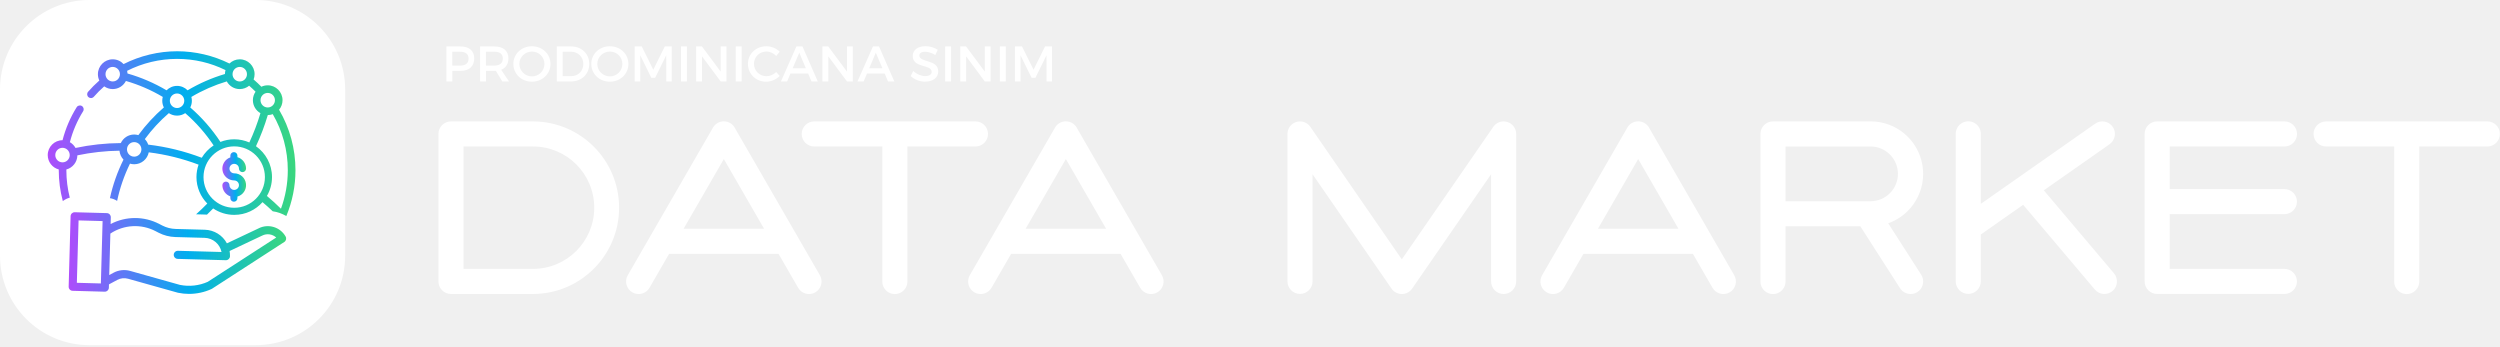
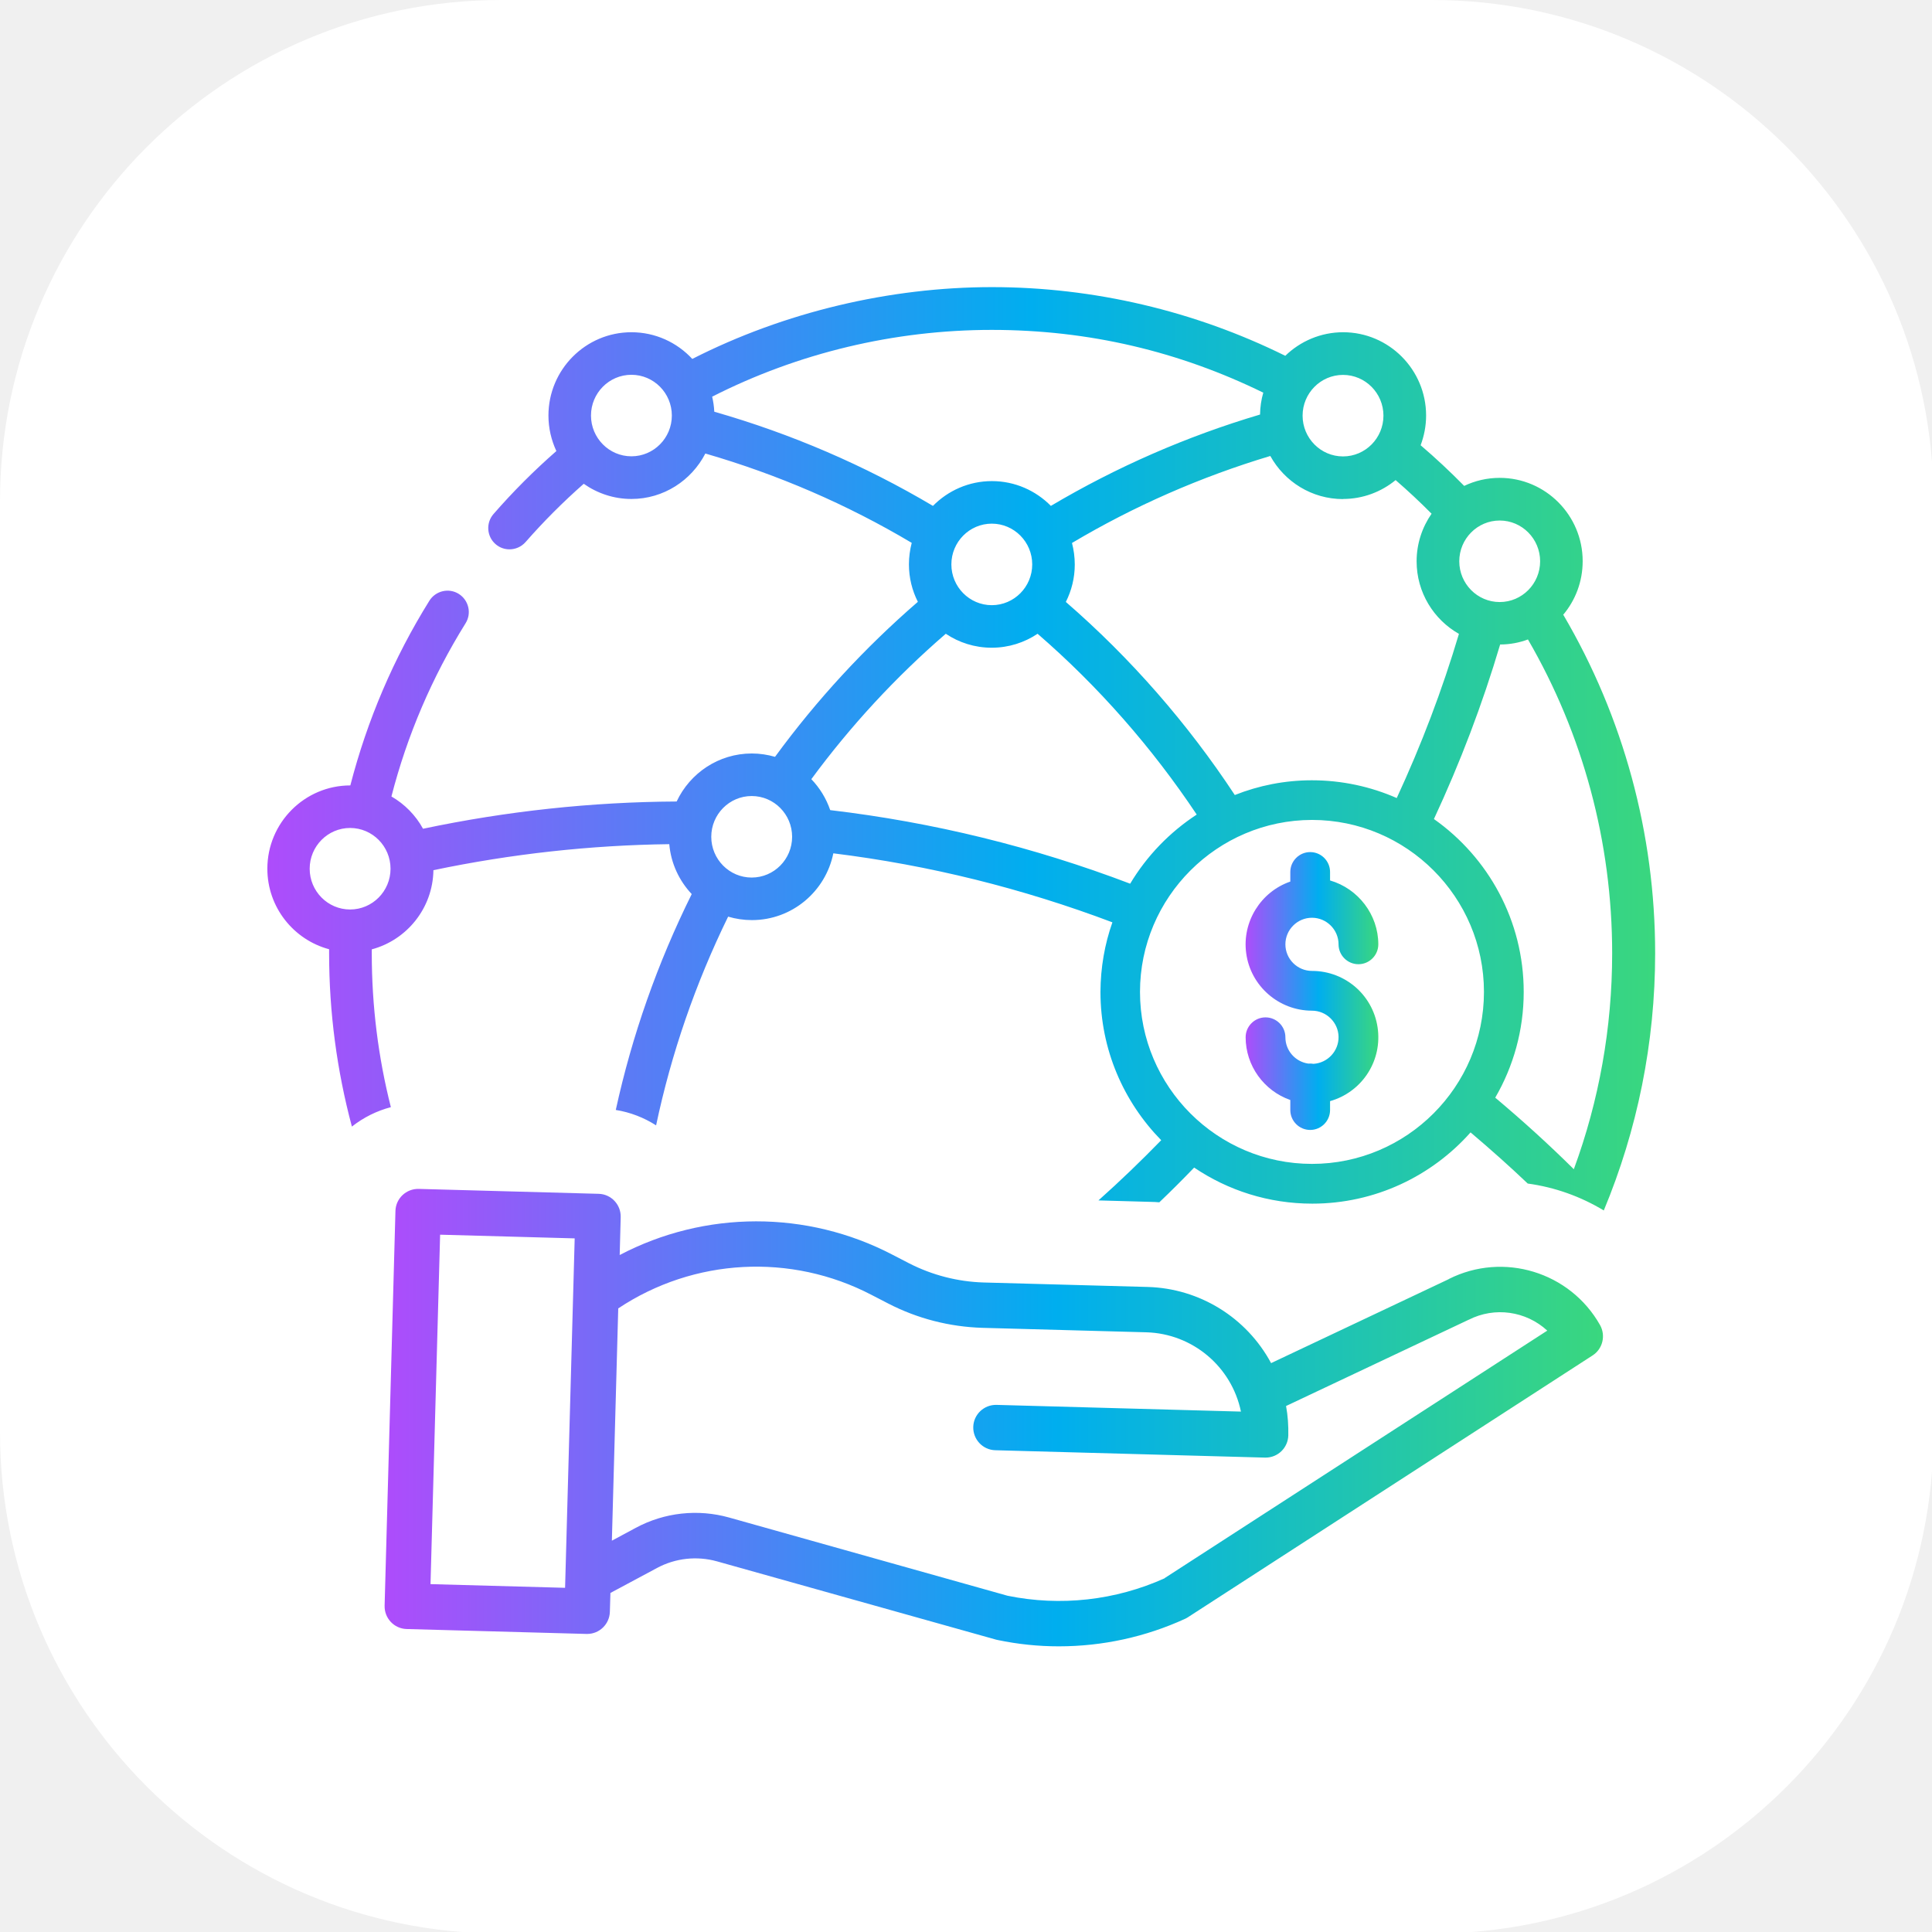
- <svg xmlns="http://www.w3.org/2000/svg" width="1254" height="174" viewBox="0 0 1254 174" fill="none">
-   <g clip-path="url(#clip0_145_2)">
-     <path d="M310.54 104.18C310.54 128.04 291.23 147.4 267.38 147.46H226.21C224.54 147.46 222.94 146.8 221.76 145.62C220.58 144.44 219.92 142.84 219.92 141.17V67.19C219.92 65.52 220.58 63.92 221.76 62.74C222.94 61.56 224.54 60.9 226.21 60.9H267.38C291.24 60.97 310.54 80.33 310.54 104.18ZM298.07 104.18C298.07 87.23 284.33 73.48 267.37 73.48H232.5V134.87H267.37C284.32 134.87 298.07 121.13 298.07 104.17V104.18Z" fill="white" />
-     <path d="M408.95 146.65C405.94 148.39 402.09 147.36 400.35 144.35L390.52 127.33H335.62L325.79 144.35C324.05 147.36 320.2 148.39 317.19 146.65C314.18 144.91 313.15 141.06 314.89 138.05L357.36 64.49C358.4 62.28 360.63 60.86 363.07 60.86C365.51 60.86 367.74 62.27 368.78 64.49L411.25 138.05C412.99 141.06 411.96 144.91 408.95 146.65ZM383.26 114.73L363.08 79.78L342.9 114.73H383.26Z" fill="white" />
-     <path d="M489.3 60.9C492.78 60.9 495.59 63.72 495.59 67.19C495.59 70.66 492.77 73.48 489.3 73.48H455.15V141.16C455.17 143.42 453.97 145.51 452.02 146.65C450.07 147.79 447.65 147.78 445.7 146.65C443.75 145.52 442.55 143.42 442.57 141.16V73.48H408.42C404.94 73.48 402.13 70.66 402.13 67.19C402.13 63.72 404.95 60.9 408.42 60.9H489.31H489.3Z" fill="white" />
-     <path d="M580.51 146.65C577.5 148.39 573.65 147.36 571.91 144.35L562.08 127.33H507.18L497.35 144.35C495.61 147.36 491.76 148.39 488.75 146.65C485.74 144.91 484.71 141.06 486.45 138.05L528.92 64.49C529.96 62.28 532.19 60.86 534.63 60.86C537.07 60.86 539.3 62.27 540.34 64.49L582.81 138.05C584.55 141.06 583.52 144.91 580.51 146.65ZM554.82 114.73L534.64 79.78L514.46 114.73H554.82Z" fill="white" />
-     <path d="M650.81 61.03C653.08 60.56 655.42 61.38 656.91 63.16C657.06 63.34 657.2 63.52 657.32 63.71L703.15 130.1L748.98 63.71C749.11 63.52 749.25 63.33 749.39 63.16C751.04 61.19 753.72 60.42 756.17 61.21C758.61 62.01 760.33 64.21 760.5 66.78C760.51 66.95 760.52 67.12 760.51 67.29V141.18C760.51 144.66 757.69 147.47 754.22 147.47C750.75 147.47 747.93 144.65 747.93 141.18V87.4L708.41 144.64C707.24 146.41 705.27 147.48 703.15 147.48C701.03 147.48 699.05 146.41 697.89 144.64L658.37 87.4V141.18C658.35 144.64 655.53 147.43 652.08 147.43C648.63 147.43 645.81 144.64 645.79 141.18V67.29C645.79 67.12 645.79 66.95 645.8 66.78C645.99 63.96 648.04 61.61 650.81 61.03Z" fill="white" />
-     <path d="M867.59 146.65C864.58 148.39 860.73 147.36 858.99 144.35L849.16 127.33H794.26L784.43 144.35C782.69 147.36 778.84 148.39 775.83 146.65C772.82 144.91 771.79 141.06 773.53 138.05L816 64.49C817.04 62.28 819.27 60.86 821.71 60.86C824.15 60.86 826.38 62.27 827.42 64.49L869.89 138.05C871.63 141.06 870.6 144.91 867.59 146.65ZM841.9 114.73L821.72 79.78L801.54 114.73H841.9Z" fill="white" />
-     <path d="M963.65 137.77C964.87 139.66 964.99 142.06 963.96 144.07C962.93 146.07 960.9 147.37 958.65 147.47C956.4 147.57 954.27 146.46 953.05 144.56L933.14 113.51H895.62V141.16C895.64 143.42 894.44 145.51 892.49 146.65C890.54 147.78 888.12 147.78 886.17 146.65C884.22 145.52 883.02 143.42 883.04 141.16V67.18C883.04 63.7 885.86 60.89 889.33 60.89H938.34C951.15 60.89 962.1 70.12 964.27 82.74C966.44 95.36 959.21 107.72 947.13 112L963.65 137.76V137.77ZM938.34 100.93C945.89 100.89 952 94.76 952 87.21C952 79.66 945.9 73.52 938.34 73.49H895.62V100.94H938.34V100.93Z" fill="white" />
-     <path d="M1059.71 63.58C1060.67 64.95 1061.04 66.64 1060.75 68.28C1060.46 69.92 1059.53 71.39 1058.16 72.34L1025.17 95.46L1060.38 137.1C1062.62 139.75 1062.29 143.73 1059.64 145.97C1056.99 148.21 1053.01 147.88 1050.77 145.23L1014.82 102.72L993.57 117.62V141.17C993.54 144.63 990.73 147.42 987.28 147.42C983.83 147.42 981.01 144.63 980.99 141.17V67.19C980.97 64.93 982.17 62.84 984.12 61.7C986.07 60.57 988.49 60.57 990.44 61.7C992.39 62.83 993.59 64.93 993.57 67.19V102.25L1050.94 62.04C1053.79 60.04 1057.71 60.73 1059.71 63.58Z" fill="white" />
-     <path d="M1082.03 60.9H1145.9C1149.38 60.9 1152.19 63.72 1152.19 67.19C1152.19 70.66 1149.37 73.48 1145.9 73.48H1088.33V94.84H1145.9C1149.36 94.87 1152.15 97.68 1152.15 101.13C1152.15 104.58 1149.36 107.4 1145.9 107.42H1088.33V134.87H1145.9C1149.36 134.9 1152.15 137.71 1152.15 141.16C1152.15 144.61 1149.36 147.43 1145.9 147.45H1082.03C1080.36 147.45 1078.76 146.79 1077.58 145.61C1076.4 144.43 1075.74 142.83 1075.74 141.16V67.18C1075.74 63.7 1078.56 60.89 1082.03 60.89V60.9Z" fill="white" />
-     <path d="M1247.65 60.9C1251.13 60.9 1253.94 63.72 1253.94 67.19C1253.94 70.66 1251.12 73.48 1247.65 73.48H1213.5V141.16C1213.52 143.42 1212.32 145.51 1210.37 146.65C1208.42 147.79 1206 147.78 1204.05 146.65C1202.1 145.52 1200.9 143.42 1200.92 141.16V73.48H1166.77C1163.29 73.48 1160.48 70.66 1160.48 67.19C1160.48 63.72 1163.3 60.9 1166.77 60.9H1247.66H1247.65Z" fill="white" />
+ <svg xmlns="http://www.w3.org/2000/svg" width="173" height="173" viewBox="0 0 173 173" fill="none">
+   <g clip-path="url(#clip0_310_2)">
    <path d="M128.23 0H44.91C20.107 0 0 20.107 0 44.91V128.23C0 153.033 20.107 173.14 44.91 173.14H128.23C153.033 173.14 173.14 153.033 173.14 128.23V44.91C173.14 20.107 153.033 0 128.23 0Z" fill="white" />
-     <path d="M129.73 114.54L113.82 122.06C111.62 117.97 107.41 115.37 102.77 115.24L88.08 114.84C85.75 114.77 83.47 114.18 81.4 113.12L79.91 112.35C72.26 108.36 63.13 108.37 55.49 112.38L55.58 108.99C55.61 107.87 54.73 106.93 53.61 106.9L37.5 106.46C36.38 106.43 35.44 107.31 35.41 108.43L34.44 143.78C34.41 144.9 35.29 145.84 36.41 145.87L52.52 146.31H52.58C53.68 146.31 54.58 145.43 54.61 144.33L54.66 142.64L58.84 140.4C60.48 139.52 62.4 139.31 64.2 139.81L89.19 146.82C89.19 146.82 89.28 146.84 89.32 146.85C91.13 147.23 92.97 147.42 94.81 147.42C98.72 147.42 102.58 146.58 106.13 144.95C106.22 144.91 106.3 144.86 106.38 144.81L142.61 121.37C143.51 120.79 143.8 119.6 143.28 118.66C140.59 113.89 134.62 112.07 129.73 114.53V114.54ZM50.6 142.18L38.55 141.85L39.41 110.56L51.46 110.89L50.6 142.18ZM104.3 141.32C99.89 143.31 94.96 143.86 90.22 142.89L65.3 135.89C62.49 135.1 59.49 135.43 56.93 136.81L54.79 137.96L55.36 117.16C62.14 112.65 70.83 112.19 78.04 115.95L79.53 116.72C82.14 118.07 85.02 118.81 87.96 118.9L102.65 119.3C106.78 119.42 110.28 122.36 111.12 126.4L89.24 125.8C88.12 125.77 87.18 126.65 87.15 127.77C87.12 128.89 88 129.83 89.12 129.86L113.27 130.52H113.33C114.43 130.52 115.33 129.64 115.36 128.54C115.38 127.66 115.32 126.77 115.16 125.9L131.48 118.19C131.48 118.19 131.51 118.18 131.53 118.17C133.84 117 136.64 117.39 138.55 119.15L104.29 141.31L104.3 141.32Z" fill="url(#paint0_linear_145_2)" />
-     <path d="M139.96 55.07C141.06 53.77 141.72 52.09 141.72 50.25C141.72 46.14 138.39 42.79 134.29 42.79C133.15 42.79 132.07 43.05 131.11 43.51C129.86 42.24 128.56 41.02 127.21 39.87C127.52 39.04 127.7 38.15 127.7 37.21C127.7 33.1 124.37 29.75 120.27 29.75C118.26 29.75 116.43 30.56 115.09 31.86C106.97 27.84 97.93 25.71 88.82 25.71C79.71 25.71 70.26 27.93 61.99 32.14C60.63 30.67 58.69 29.75 56.54 29.75C52.44 29.75 49.11 33.1 49.11 37.21C49.11 38.35 49.37 39.42 49.82 40.39C47.82 42.14 45.93 44.03 44.19 46.03C43.5 46.82 43.58 48.03 44.37 48.72C44.73 49.04 45.18 49.19 45.62 49.19C46.15 49.19 46.68 48.97 47.06 48.54C48.68 46.69 50.43 44.94 52.27 43.32C53.48 44.17 54.95 44.68 56.54 44.68C59.42 44.68 61.92 43.02 63.16 40.61C69.65 42.49 75.86 45.17 81.64 48.61C81.48 49.23 81.39 49.87 81.39 50.54C81.39 51.75 81.68 52.88 82.19 53.89C77.43 58.01 73.13 62.67 69.4 67.77C68.74 67.58 68.04 67.47 67.32 67.47C64.35 67.47 61.78 69.23 60.59 71.77C52.99 71.81 45.37 72.63 37.88 74.21C37.22 73 36.23 72 35.05 71.32C36.46 65.84 38.69 60.63 41.69 55.81C42.25 54.92 41.97 53.74 41.08 53.18C40.19 52.62 39.01 52.9 38.45 53.79C35.25 58.93 32.88 64.49 31.37 70.33C27.27 70.33 23.94 73.68 23.94 77.79C23.94 81.24 26.29 84.15 29.47 85C29.47 85.12 29.47 85.24 29.47 85.36C29.47 90.66 30.17 95.87 31.51 100.88C32.55 100.06 33.74 99.47 35 99.14C33.87 94.69 33.29 90.07 33.29 85.37C33.29 85.25 33.29 85.13 33.29 85.01C36.43 84.17 38.76 81.32 38.81 77.92C45.78 76.46 52.87 75.68 59.93 75.59C60.08 77.32 60.82 78.87 61.94 80.06C58.87 86.25 56.59 92.74 55.14 99.39C56.45 99.6 57.67 100.08 58.75 100.77C60.11 94.34 62.27 88.07 65.2 82.08C65.87 82.28 66.59 82.39 67.33 82.39C70.93 82.39 73.93 79.82 74.62 76.41C83.2 77.47 91.56 79.55 99.61 82.59C98.92 84.54 98.55 86.64 98.54 88.82C98.54 93.99 100.62 98.67 103.98 102.1C102.17 103.96 100.29 105.77 98.36 107.49L103.01 107.62C103.28 107.62 103.54 107.64 103.81 107.66C104.87 106.65 105.91 105.61 106.93 104.55C109.95 106.59 113.59 107.78 117.51 107.78C123.14 107.78 128.21 105.31 131.68 101.4C133.43 102.88 135.14 104.4 136.8 105.98C139.23 106.31 141.54 107.14 143.61 108.39C146.61 101.19 148.21 93.38 148.21 85.36C148.21 74.66 145.37 64.22 139.99 55.06L139.96 55.07ZM56.54 40.86C54.54 40.86 52.92 39.22 52.92 37.21C52.92 35.2 54.54 33.56 56.54 33.56C58.54 33.56 60.16 35.2 60.16 37.21C60.16 39.22 58.54 40.86 56.54 40.86ZM31.35 81.44C29.35 81.44 27.73 79.8 27.73 77.79C27.73 75.78 29.35 74.14 31.35 74.14C33.35 74.14 34.97 75.78 34.97 77.79C34.97 79.8 33.35 81.44 31.35 81.44ZM67.31 78.58C65.31 78.58 63.69 76.94 63.69 74.93C63.69 72.92 65.31 71.28 67.31 71.28C69.31 71.28 70.93 72.92 70.93 74.93C70.93 76.94 69.31 78.58 67.31 78.58ZM134.29 46.61C136.29 46.61 137.91 48.25 137.91 50.26C137.91 52.27 136.29 53.91 134.29 53.91C132.29 53.91 130.67 52.27 130.67 50.26C130.67 48.25 132.29 46.61 134.29 46.61ZM120.26 33.57C122.26 33.57 123.88 35.21 123.88 37.22C123.88 39.23 122.26 40.87 120.26 40.87C118.26 40.87 116.64 39.23 116.64 37.22C116.64 35.21 118.26 33.57 120.26 33.57ZM120.26 44.68C122.05 44.68 123.69 44.04 124.97 42.99C126.08 43.95 127.16 44.96 128.19 46C127.35 47.21 126.85 48.68 126.85 50.26C126.85 53.05 128.38 55.48 130.64 56.76C129.14 61.8 127.27 66.71 125.07 71.46C122.74 70.44 120.17 69.87 117.47 69.87C115.04 69.87 112.71 70.34 110.57 71.19C106.34 64.77 101.23 58.92 95.44 53.9C95.95 52.89 96.24 51.75 96.24 50.55C96.24 49.88 96.15 49.24 95.99 48.62C101.56 45.31 107.52 42.7 113.75 40.83C115.02 43.13 117.46 44.69 120.26 44.69V44.68ZM63.96 36.87C63.94 36.41 63.87 35.95 63.77 35.52C71.48 31.6 80.1 29.54 88.81 29.54C97.52 29.54 105.6 31.48 113.12 35.16C112.94 35.78 112.84 36.44 112.83 37.12C106.26 39.07 99.97 41.82 94.1 45.3C92.75 43.93 90.88 43.08 88.82 43.08C86.76 43.08 84.89 43.93 83.54 45.3C77.42 41.67 70.85 38.84 63.97 36.87H63.96ZM92.43 50.54C92.43 52.55 90.81 54.19 88.81 54.19C86.81 54.19 85.19 52.55 85.19 50.54C85.19 48.53 86.81 46.89 88.81 46.89C90.81 46.89 92.43 48.53 92.43 50.54ZM74.34 72.54C73.98 71.49 73.4 70.55 72.65 69.77C76.17 64.99 80.21 60.62 84.69 56.75C85.87 57.54 87.28 58 88.8 58C90.32 58 91.73 57.54 92.91 56.75C98.35 61.46 103.15 66.93 107.16 72.94C104.74 74.52 102.69 76.64 101.2 79.13C92.55 75.84 83.57 73.63 74.33 72.54H74.34ZM117.48 104.22C108.99 104.22 102.08 97.31 102.08 88.82C102.08 80.34 109 73.43 117.48 73.42C125.97 73.42 132.88 80.33 132.88 88.82C132.88 97.31 125.97 104.22 117.48 104.22ZM140.93 104.7C138.68 102.47 136.32 100.33 133.89 98.29C135.51 95.5 136.44 92.27 136.44 88.82C136.44 82.43 133.26 76.77 128.4 73.34C130.75 68.29 132.74 63.07 134.33 57.71C135.2 57.71 136.04 57.55 136.82 57.26C141.76 65.77 144.36 75.44 144.36 85.36C144.36 92.05 143.18 98.58 140.93 104.69V104.7Z" fill="url(#paint1_linear_145_2)" />
-     <path d="M117.48 82.18C118.79 82.18 119.86 83.25 119.86 84.56C119.86 85.54 120.66 86.34 121.64 86.34C122.62 86.34 123.42 85.54 123.42 84.56C123.42 81.91 121.62 79.57 119.1 78.84V78.08C119.1 77.1 118.3 76.3 117.32 76.3C116.34 76.3 115.54 77.1 115.54 78.08V78.94C112.9 79.85 111.21 82.54 111.59 85.35C111.98 88.29 114.51 90.5 117.48 90.5C118.77 90.5 119.84 91.55 119.86 92.84C119.88 94.11 118.89 95.18 117.62 95.26C117.46 95.23 117.3 95.23 117.15 95.24C115.98 95.07 115.1 94.07 115.1 92.88C115.1 91.9 114.3 91.1 113.32 91.1C112.34 91.1 111.54 91.9 111.54 92.88C111.54 95.42 113.17 97.67 115.54 98.5V99.4C115.54 100.38 116.34 101.18 117.32 101.18C118.3 101.18 119.1 100.38 119.1 99.4V98.6C121.86 97.82 123.69 95.17 123.39 92.27C123.08 89.23 120.53 86.94 117.48 86.94C116.17 86.94 115.1 85.87 115.1 84.56C115.1 83.25 116.17 82.18 117.48 82.18Z" fill="url(#paint2_linear_145_2)" />
-     <path d="M237.87 29.29C237.87 33.26 235.33 35.56 230.92 35.56H226.88V40.86H223.92V23.29H230.92C235.34 23.29 237.87 25.47 237.87 29.29ZM235.03 29.37C235.03 27.06 233.5 25.96 230.79 25.96H226.87V32.91H230.79C233.5 32.91 235.03 31.76 235.03 29.37Z" fill="white" />
-     <path d="M251.95 40.86L248.74 35.54C248.49 35.56 248.21 35.56 247.94 35.56H243.77V40.86H240.81V23.29H247.94C252.43 23.29 255.02 25.47 255.02 29.29C255.02 32.1 253.71 34.08 251.38 34.99L255.32 40.86H251.96H251.95ZM247.93 32.9C250.64 32.9 252.2 31.75 252.2 29.36C252.2 26.97 250.64 25.95 247.93 25.95H243.76V32.9H247.93Z" fill="white" />
-     <path d="M276.12 32.07C276.12 37.09 272.05 40.98 266.81 40.98C261.57 40.98 257.5 37.09 257.5 32.07C257.5 27.05 261.57 23.21 266.81 23.21C272.05 23.21 276.12 27.05 276.12 32.07ZM260.51 32.07C260.51 35.56 263.4 38.32 266.84 38.32C270.28 38.32 273.09 35.56 273.09 32.07C273.09 28.58 270.28 25.87 266.84 25.87C263.4 25.87 260.51 28.58 260.51 32.07Z" fill="white" />
-     <path d="M295.58 32.07C295.58 37.14 291.74 40.86 286.42 40.86H279.29V23.29H286.49C291.76 23.29 295.58 26.98 295.58 32.08V32.07ZM292.59 32.09C292.59 28.5 289.9 25.94 286.44 25.94H282.25V38.19H286.57C289.98 38.19 292.59 35.65 292.59 32.09Z" fill="white" />
-     <path d="M315.21 32.07C315.21 37.09 311.14 40.98 305.9 40.98C300.66 40.98 296.59 37.09 296.59 32.07C296.59 27.05 300.66 23.21 305.9 23.21C311.14 23.21 315.21 27.05 315.21 32.07ZM299.6 32.07C299.6 35.56 302.49 38.32 305.93 38.32C309.37 38.32 312.18 35.56 312.18 32.07C312.18 28.58 309.37 25.87 305.93 25.87C302.49 25.87 299.6 28.58 299.6 32.07Z" fill="white" />
-     <path d="M321.89 23.29L327.69 34.96L333.46 23.29H336.95V40.86H334.21L334.18 27.73L328.63 39.03H326.7L321.15 27.73V40.86H318.36V23.29H321.87H321.89Z" fill="white" />
-     <path d="M344.55 23.29V40.86H341.59V23.29H344.55Z" fill="white" />
-     <path d="M352.08 23.29L361.49 35.92V23.29H364.4V40.86H361.49L352.13 28.26V40.86H349.17V23.29H352.08Z" fill="white" />
-     <path d="M372.01 23.29V40.86H369.05V23.29H372.01Z" fill="white" />
-     <path d="M384.46 25.85C380.95 25.85 378.19 28.56 378.19 32.02C378.19 35.48 380.95 38.22 384.46 38.22C386.22 38.22 388.02 37.42 389.35 36.14L391.11 38.1C389.33 39.86 386.79 40.99 384.31 40.99C379.16 40.99 375.17 37.1 375.17 32.05C375.17 27 379.21 23.21 384.41 23.21C386.9 23.21 389.38 24.24 391.09 25.92L389.36 28.08C388.08 26.7 386.25 25.85 384.47 25.85H384.46Z" fill="white" />
-     <path d="M405.35 36.89H396.49L394.81 40.86H391.72L399.48 23.29H402.52L410.2 40.86H407.04L405.36 36.89H405.35ZM404.22 34.25L400.91 26.44L397.6 34.25H404.23H404.22Z" fill="white" />
-     <path d="M415.44 23.29L424.85 35.92V23.29H427.76V40.86H424.85L415.49 28.26V40.86H412.53V23.29H415.44Z" fill="white" />
-     <path d="M443.75 36.89H434.89L433.21 40.86H430.12L437.88 23.29H440.92L448.6 40.86H445.44L443.76 36.89H443.75ZM442.62 34.25L439.31 26.44L436 34.25H442.63H442.62Z" fill="white" />
-     <path d="M464.01 25.95C462.28 25.95 461.15 26.6 461.15 27.78C461.15 31.62 470.64 29.56 470.61 35.89C470.61 39.03 467.85 40.96 463.98 40.96C461.22 40.96 458.61 39.83 456.8 38.17L458.08 35.61C459.89 37.27 462.15 38.17 464.03 38.17C466.09 38.17 467.32 37.39 467.32 36.04C467.32 32.12 457.83 34.31 457.83 28.06C457.83 25.05 460.42 23.17 464.23 23.17C466.51 23.17 468.75 23.9 470.38 24.98L469.15 27.59C467.24 26.44 465.34 25.96 464 25.96L464.01 25.95Z" fill="white" />
-     <path d="M477.04 23.29V40.86H474.08V23.29H477.04Z" fill="white" />
-     <path d="M484.57 23.29L493.98 35.92V23.29H496.89V40.86H493.98L484.62 28.26V40.86H481.66V23.29H484.57Z" fill="white" />
-     <path d="M504.5 23.29V40.86H501.54V23.29H504.5Z" fill="white" />
-     <path d="M512.63 23.29L518.43 34.96L524.2 23.29H527.69V40.86H524.95L524.92 27.73L519.37 39.03H517.44L511.89 27.73V40.86H509.1V23.29H512.61H512.63Z" fill="white" />
+     <path d="M129.73 114.54L113.82 122.06C111.62 117.97 107.41 115.37 102.77 115.24L88.08 114.84C85.75 114.77 83.47 114.18 81.4 113.12L79.91 112.35C72.26 108.36 63.13 108.37 55.49 112.38L55.58 108.99C55.61 107.87 54.73 106.93 53.61 106.9L37.5 106.46C36.38 106.43 35.44 107.31 35.41 108.43L34.44 143.78C34.41 144.9 35.29 145.84 36.41 145.87L52.52 146.31H52.58C53.68 146.31 54.58 145.43 54.61 144.33L54.66 142.64L58.84 140.4C60.48 139.52 62.4 139.31 64.2 139.81L89.19 146.82C89.19 146.82 89.28 146.84 89.32 146.85C91.13 147.23 92.97 147.42 94.81 147.42C98.72 147.42 102.58 146.58 106.13 144.95C106.22 144.91 106.3 144.86 106.38 144.81L142.61 121.37C143.51 120.79 143.8 119.6 143.28 118.66C140.59 113.89 134.62 112.07 129.73 114.53V114.54ZM50.6 142.18L38.55 141.85L39.41 110.56L51.46 110.89L50.6 142.18ZM104.3 141.32C99.89 143.31 94.96 143.86 90.22 142.89L65.3 135.89C62.49 135.1 59.49 135.43 56.93 136.81L54.79 137.96L55.36 117.16C62.14 112.65 70.83 112.19 78.04 115.95L79.53 116.72C82.14 118.07 85.02 118.81 87.96 118.9L102.65 119.3C106.78 119.42 110.28 122.36 111.12 126.4L89.24 125.8C88.12 125.77 87.18 126.65 87.15 127.77C87.12 128.89 88 129.83 89.12 129.86L113.27 130.52H113.33C114.43 130.52 115.33 129.64 115.36 128.54C115.38 127.66 115.32 126.77 115.16 125.9L131.48 118.19C131.48 118.19 131.51 118.18 131.53 118.17C133.84 117 136.64 117.39 138.55 119.15L104.29 141.31L104.3 141.32Z" fill="url(#paint0_linear_310_2)" />
+     <path d="M139.96 55.07C141.06 53.77 141.72 52.09 141.72 50.25C141.72 46.14 138.39 42.79 134.29 42.79C133.15 42.79 132.07 43.05 131.11 43.51C129.86 42.24 128.56 41.02 127.21 39.87C127.52 39.04 127.7 38.15 127.7 37.21C127.7 33.1 124.37 29.75 120.27 29.75C118.26 29.75 116.43 30.56 115.09 31.86C106.97 27.84 97.93 25.71 88.82 25.71C79.71 25.71 70.26 27.93 61.99 32.14C60.63 30.67 58.69 29.75 56.54 29.75C52.44 29.75 49.11 33.1 49.11 37.21C49.11 38.35 49.37 39.42 49.82 40.39C47.82 42.14 45.93 44.03 44.19 46.03C43.5 46.82 43.58 48.03 44.37 48.72C44.73 49.04 45.18 49.19 45.62 49.19C46.15 49.19 46.68 48.97 47.06 48.54C48.68 46.69 50.43 44.94 52.27 43.32C53.48 44.17 54.95 44.68 56.54 44.68C59.42 44.68 61.92 43.02 63.16 40.61C69.65 42.49 75.86 45.17 81.64 48.61C81.48 49.23 81.39 49.87 81.39 50.54C81.39 51.75 81.68 52.88 82.19 53.89C77.43 58.01 73.13 62.67 69.4 67.77C68.74 67.58 68.04 67.47 67.32 67.47C64.35 67.47 61.78 69.23 60.59 71.77C52.99 71.81 45.37 72.63 37.88 74.21C37.22 73 36.23 72 35.05 71.32C36.46 65.84 38.69 60.63 41.69 55.81C42.25 54.92 41.97 53.74 41.08 53.18C40.19 52.62 39.01 52.9 38.45 53.79C35.25 58.93 32.88 64.49 31.37 70.33C27.27 70.33 23.94 73.68 23.94 77.79C23.94 81.24 26.29 84.15 29.47 85C29.47 85.12 29.47 85.24 29.47 85.36C29.47 90.66 30.17 95.87 31.51 100.88C32.55 100.06 33.74 99.47 35 99.14C33.87 94.69 33.29 90.07 33.29 85.37C33.29 85.25 33.29 85.13 33.29 85.01C36.43 84.17 38.76 81.32 38.81 77.92C45.78 76.46 52.87 75.68 59.93 75.59C60.08 77.32 60.82 78.87 61.94 80.06C58.87 86.25 56.59 92.74 55.14 99.39C56.45 99.6 57.67 100.08 58.75 100.77C60.11 94.34 62.27 88.07 65.2 82.08C65.87 82.28 66.59 82.39 67.33 82.39C70.93 82.39 73.93 79.82 74.62 76.41C83.2 77.47 91.56 79.55 99.61 82.59C98.92 84.54 98.55 86.64 98.54 88.82C98.54 93.99 100.62 98.67 103.98 102.1C102.17 103.96 100.29 105.77 98.36 107.49L103.01 107.62C103.28 107.62 103.54 107.64 103.81 107.66C104.87 106.65 105.91 105.61 106.93 104.55C109.95 106.59 113.59 107.78 117.51 107.78C123.14 107.78 128.21 105.31 131.68 101.4C133.43 102.88 135.14 104.4 136.8 105.98C139.23 106.31 141.54 107.14 143.61 108.39C146.61 101.19 148.21 93.38 148.21 85.36C148.21 74.66 145.37 64.22 139.99 55.06L139.96 55.07ZM56.54 40.86C54.54 40.86 52.92 39.22 52.92 37.21C52.92 35.2 54.54 33.56 56.54 33.56C58.54 33.56 60.16 35.2 60.16 37.21C60.16 39.22 58.54 40.86 56.54 40.86ZM31.35 81.44C29.35 81.44 27.73 79.8 27.73 77.79C27.73 75.78 29.35 74.14 31.35 74.14C33.35 74.14 34.97 75.78 34.97 77.79C34.97 79.8 33.35 81.44 31.35 81.44ZM67.31 78.58C65.31 78.58 63.69 76.94 63.69 74.93C63.69 72.92 65.31 71.28 67.31 71.28C69.31 71.28 70.93 72.92 70.93 74.93C70.93 76.94 69.31 78.58 67.31 78.58ZM134.29 46.61C136.29 46.61 137.91 48.25 137.91 50.26C137.91 52.27 136.29 53.91 134.29 53.91C132.29 53.91 130.67 52.27 130.67 50.26C130.67 48.25 132.29 46.61 134.29 46.61ZM120.26 33.57C122.26 33.57 123.88 35.21 123.88 37.22C123.88 39.23 122.26 40.87 120.26 40.87C118.26 40.87 116.64 39.23 116.64 37.22C116.64 35.21 118.26 33.57 120.26 33.57ZM120.26 44.68C122.05 44.68 123.69 44.04 124.97 42.99C126.08 43.95 127.16 44.96 128.19 46C127.35 47.21 126.85 48.68 126.85 50.26C126.85 53.05 128.38 55.48 130.64 56.76C129.14 61.8 127.27 66.71 125.07 71.46C122.74 70.44 120.17 69.87 117.47 69.87C115.04 69.87 112.71 70.34 110.57 71.19C106.34 64.77 101.23 58.92 95.44 53.9C95.95 52.89 96.24 51.75 96.24 50.55C96.24 49.88 96.15 49.24 95.99 48.62C101.56 45.31 107.52 42.7 113.75 40.83C115.02 43.13 117.46 44.69 120.26 44.69V44.68ZM63.96 36.87C63.94 36.41 63.87 35.95 63.77 35.52C71.48 31.6 80.1 29.54 88.81 29.54C97.52 29.54 105.6 31.48 113.12 35.16C112.94 35.78 112.84 36.44 112.83 37.12C106.26 39.07 99.97 41.82 94.1 45.3C92.75 43.93 90.88 43.08 88.82 43.08C86.76 43.08 84.89 43.93 83.54 45.3C77.42 41.67 70.85 38.84 63.97 36.87H63.96ZM92.43 50.54C92.43 52.55 90.81 54.19 88.81 54.19C86.81 54.19 85.19 52.55 85.19 50.54C85.19 48.53 86.81 46.89 88.81 46.89C90.81 46.89 92.43 48.53 92.43 50.54ZM74.34 72.54C73.98 71.49 73.4 70.55 72.65 69.77C76.17 64.99 80.21 60.62 84.69 56.75C85.87 57.54 87.28 58 88.8 58C90.32 58 91.73 57.54 92.91 56.75C98.35 61.46 103.15 66.93 107.16 72.94C104.74 74.52 102.69 76.64 101.2 79.13C92.55 75.84 83.57 73.63 74.33 72.54H74.34ZM117.48 104.22C108.99 104.22 102.08 97.31 102.08 88.82C102.08 80.34 109 73.43 117.48 73.42C125.97 73.42 132.88 80.33 132.88 88.82C132.88 97.31 125.97 104.22 117.48 104.22ZM140.93 104.7C138.68 102.47 136.32 100.33 133.89 98.29C135.51 95.5 136.44 92.27 136.44 88.82C136.44 82.43 133.26 76.77 128.4 73.34C130.75 68.29 132.74 63.07 134.33 57.71C135.2 57.71 136.04 57.55 136.82 57.26C141.76 65.77 144.36 75.44 144.36 85.36C144.36 92.05 143.18 98.58 140.93 104.69V104.7Z" fill="url(#paint1_linear_310_2)" />
+     <path d="M117.48 82.18C118.79 82.18 119.86 83.25 119.86 84.56C119.86 85.54 120.66 86.34 121.64 86.34C122.62 86.34 123.42 85.54 123.42 84.56C123.42 81.91 121.62 79.57 119.1 78.84V78.08C119.1 77.1 118.3 76.3 117.32 76.3C116.34 76.3 115.54 77.1 115.54 78.08V78.94C112.9 79.85 111.21 82.54 111.59 85.35C111.98 88.29 114.51 90.5 117.48 90.5C118.77 90.5 119.84 91.55 119.86 92.84C119.88 94.11 118.89 95.18 117.62 95.26C117.46 95.23 117.3 95.23 117.15 95.24C115.98 95.07 115.1 94.07 115.1 92.88C115.1 91.9 114.3 91.1 113.32 91.1C112.34 91.1 111.54 91.9 111.54 92.88C111.54 95.42 113.17 97.67 115.54 98.5V99.4C115.54 100.38 116.34 101.18 117.32 101.18C118.3 101.18 119.1 100.38 119.1 99.4V98.6C121.86 97.82 123.69 95.17 123.39 92.27C123.08 89.23 120.53 86.94 117.48 86.94C116.17 86.94 115.1 85.87 115.1 84.56C115.1 83.25 116.17 82.18 117.48 82.18Z" fill="url(#paint2_linear_310_2)" />
  </g>
  <defs>
-     <linearGradient id="paint0_linear_145_2" x1="34.44" y1="126.93" x2="143.55" y2="126.93" gradientUnits="userSpaceOnUse">
+     <linearGradient id="paint0_linear_310_2" x1="34.44" y1="126.93" x2="143.55" y2="126.93" gradientUnits="userSpaceOnUse">
      <stop stop-color="#AE4CFB" />
      <stop offset="0.55" stop-color="#00AEEF" />
      <stop offset="1" stop-color="#3AD77E" />
    </linearGradient>
-     <linearGradient id="paint1_linear_145_2" x1="23.92" y1="67.05" x2="148.18" y2="67.05" gradientUnits="userSpaceOnUse">
+     <linearGradient id="paint1_linear_310_2" x1="23.92" y1="67.05" x2="148.18" y2="67.05" gradientUnits="userSpaceOnUse">
      <stop stop-color="#AE4CFB" />
      <stop offset="0.55" stop-color="#00AEEF" />
      <stop offset="1" stop-color="#3AD77E" />
    </linearGradient>
-     <linearGradient id="paint2_linear_145_2" x1="111.54" y1="88.74" x2="123.42" y2="88.74" gradientUnits="userSpaceOnUse">
+     <linearGradient id="paint2_linear_310_2" x1="111.54" y1="88.74" x2="123.42" y2="88.74" gradientUnits="userSpaceOnUse">
      <stop stop-color="#AE4CFB" />
      <stop offset="0.55" stop-color="#00AEEF" />
      <stop offset="1" stop-color="#3AD77E" />
    </linearGradient>
-     <clipPath id="clip0_145_2">
-       <rect width="1253.95" height="173.14" fill="white" />
+     <clipPath id="clip0_310_2">
+       <rect width="173" height="173" fill="white" />
    </clipPath>
  </defs>
</svg>
